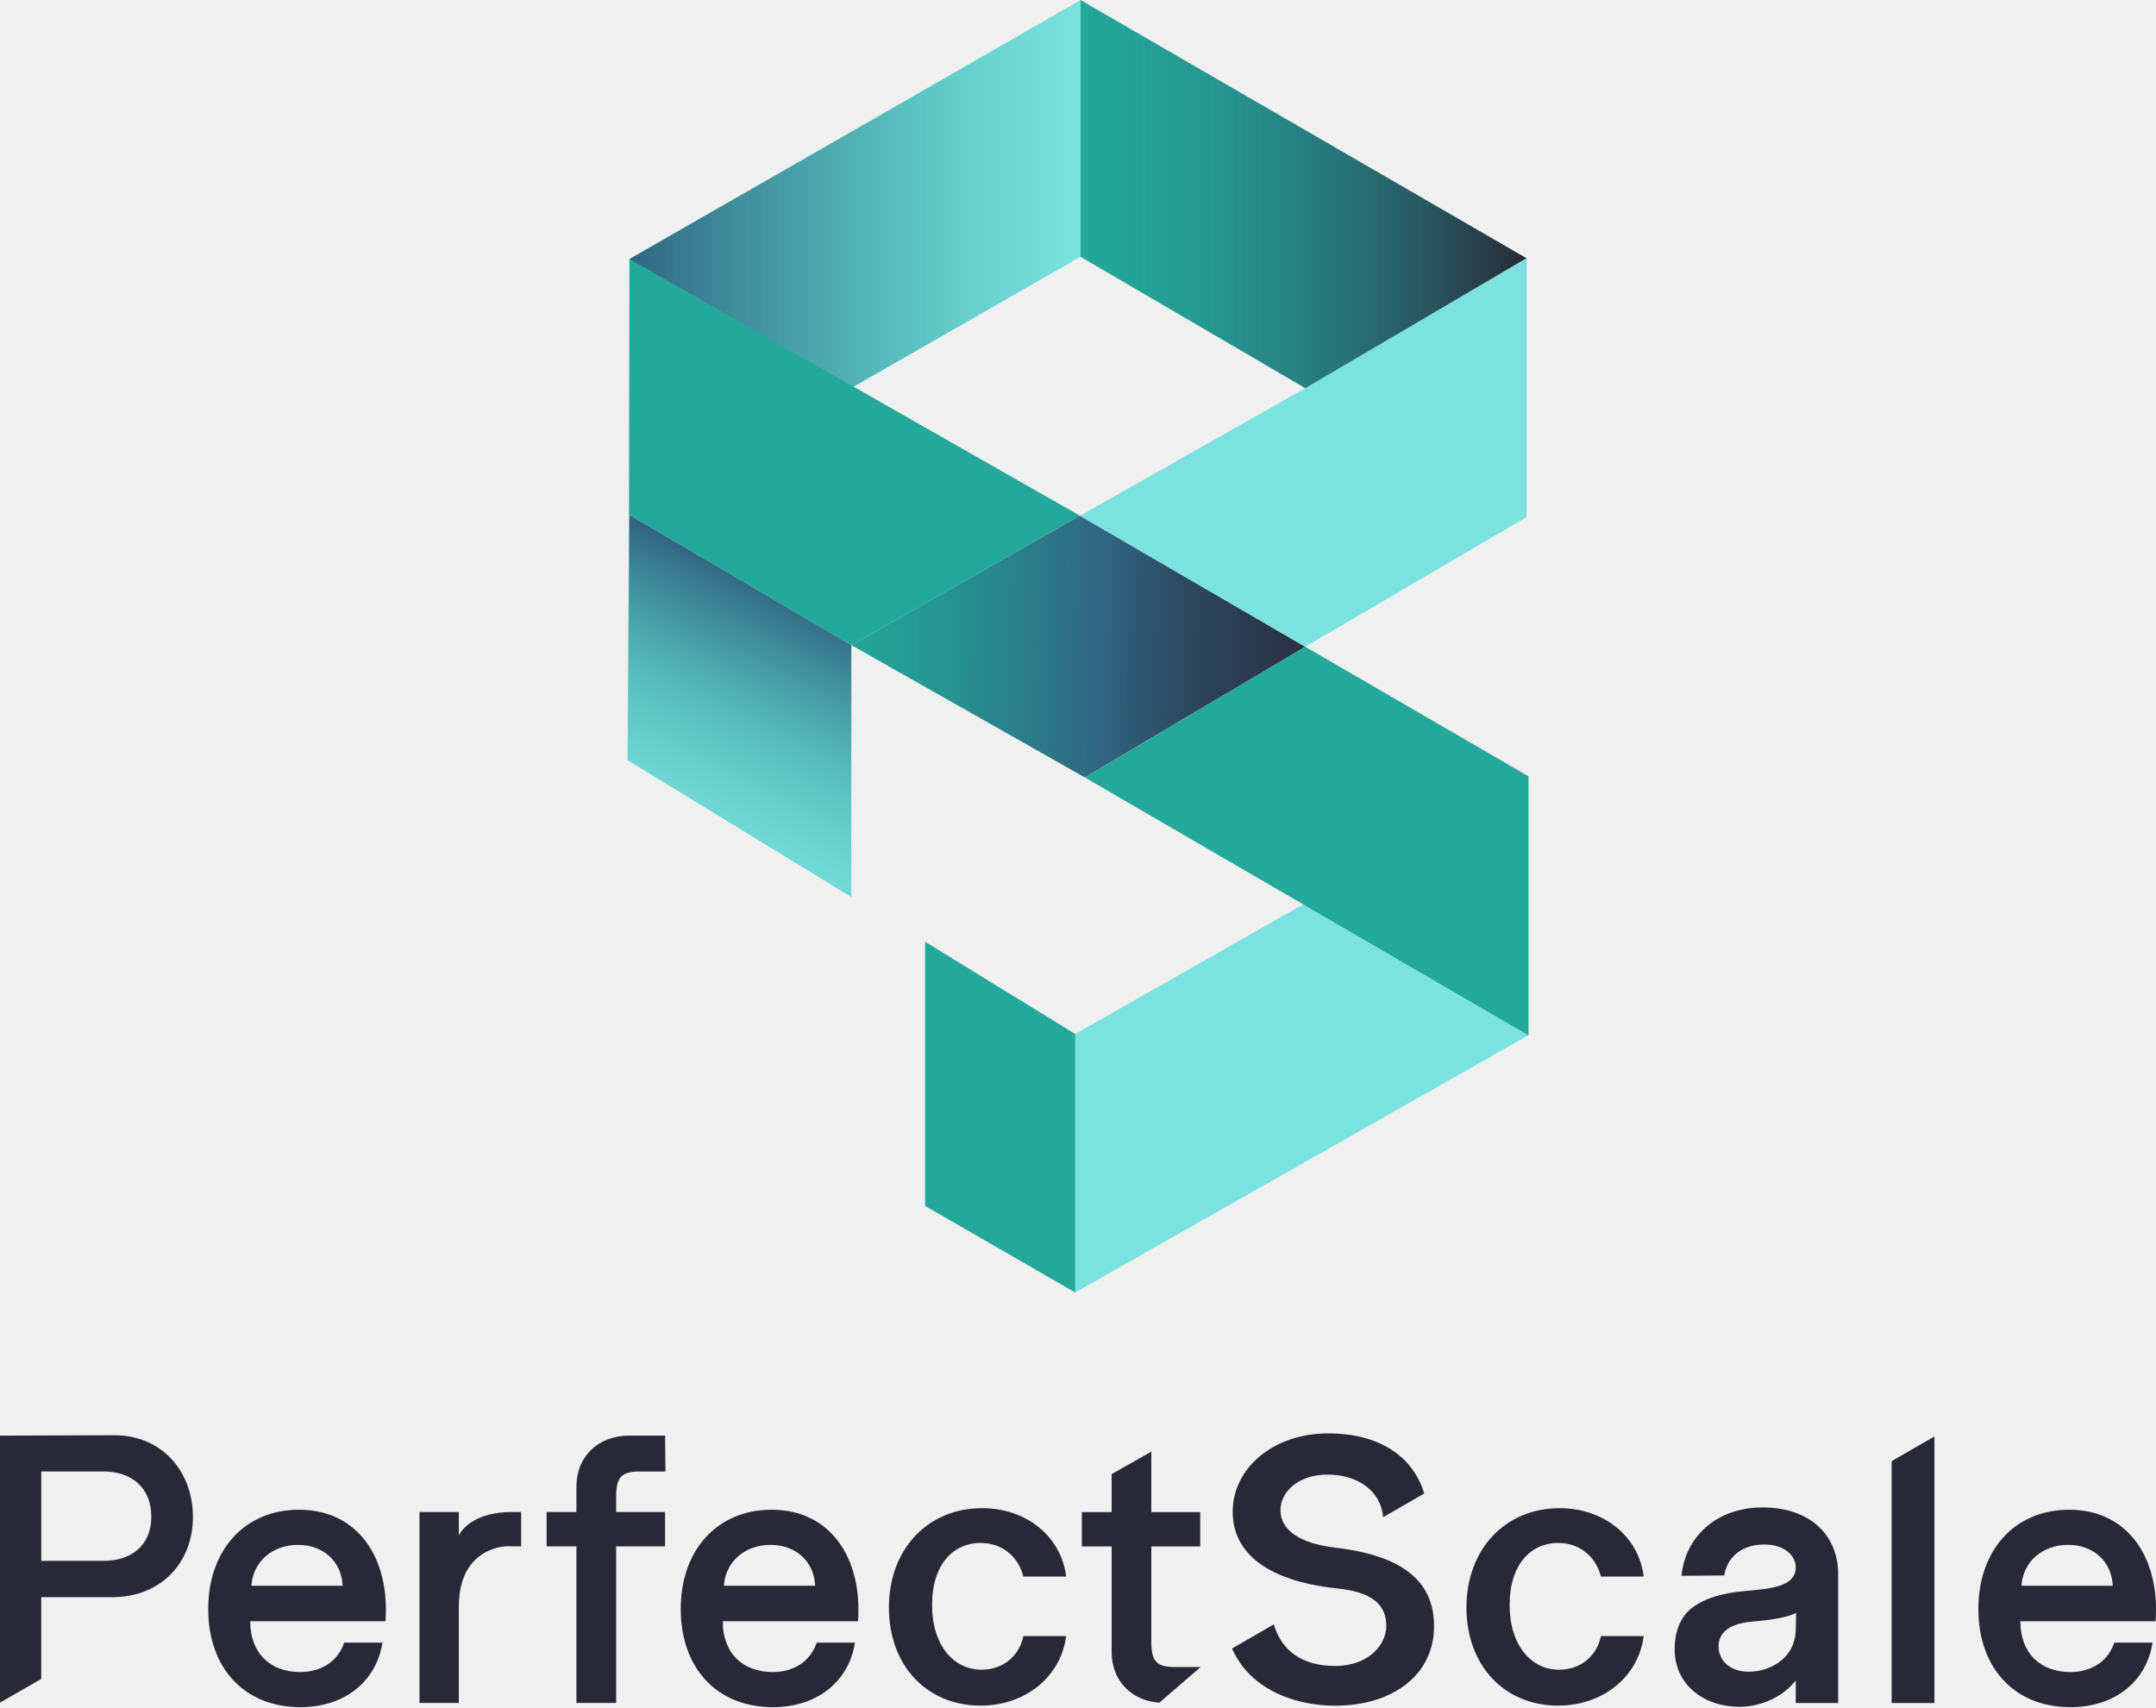
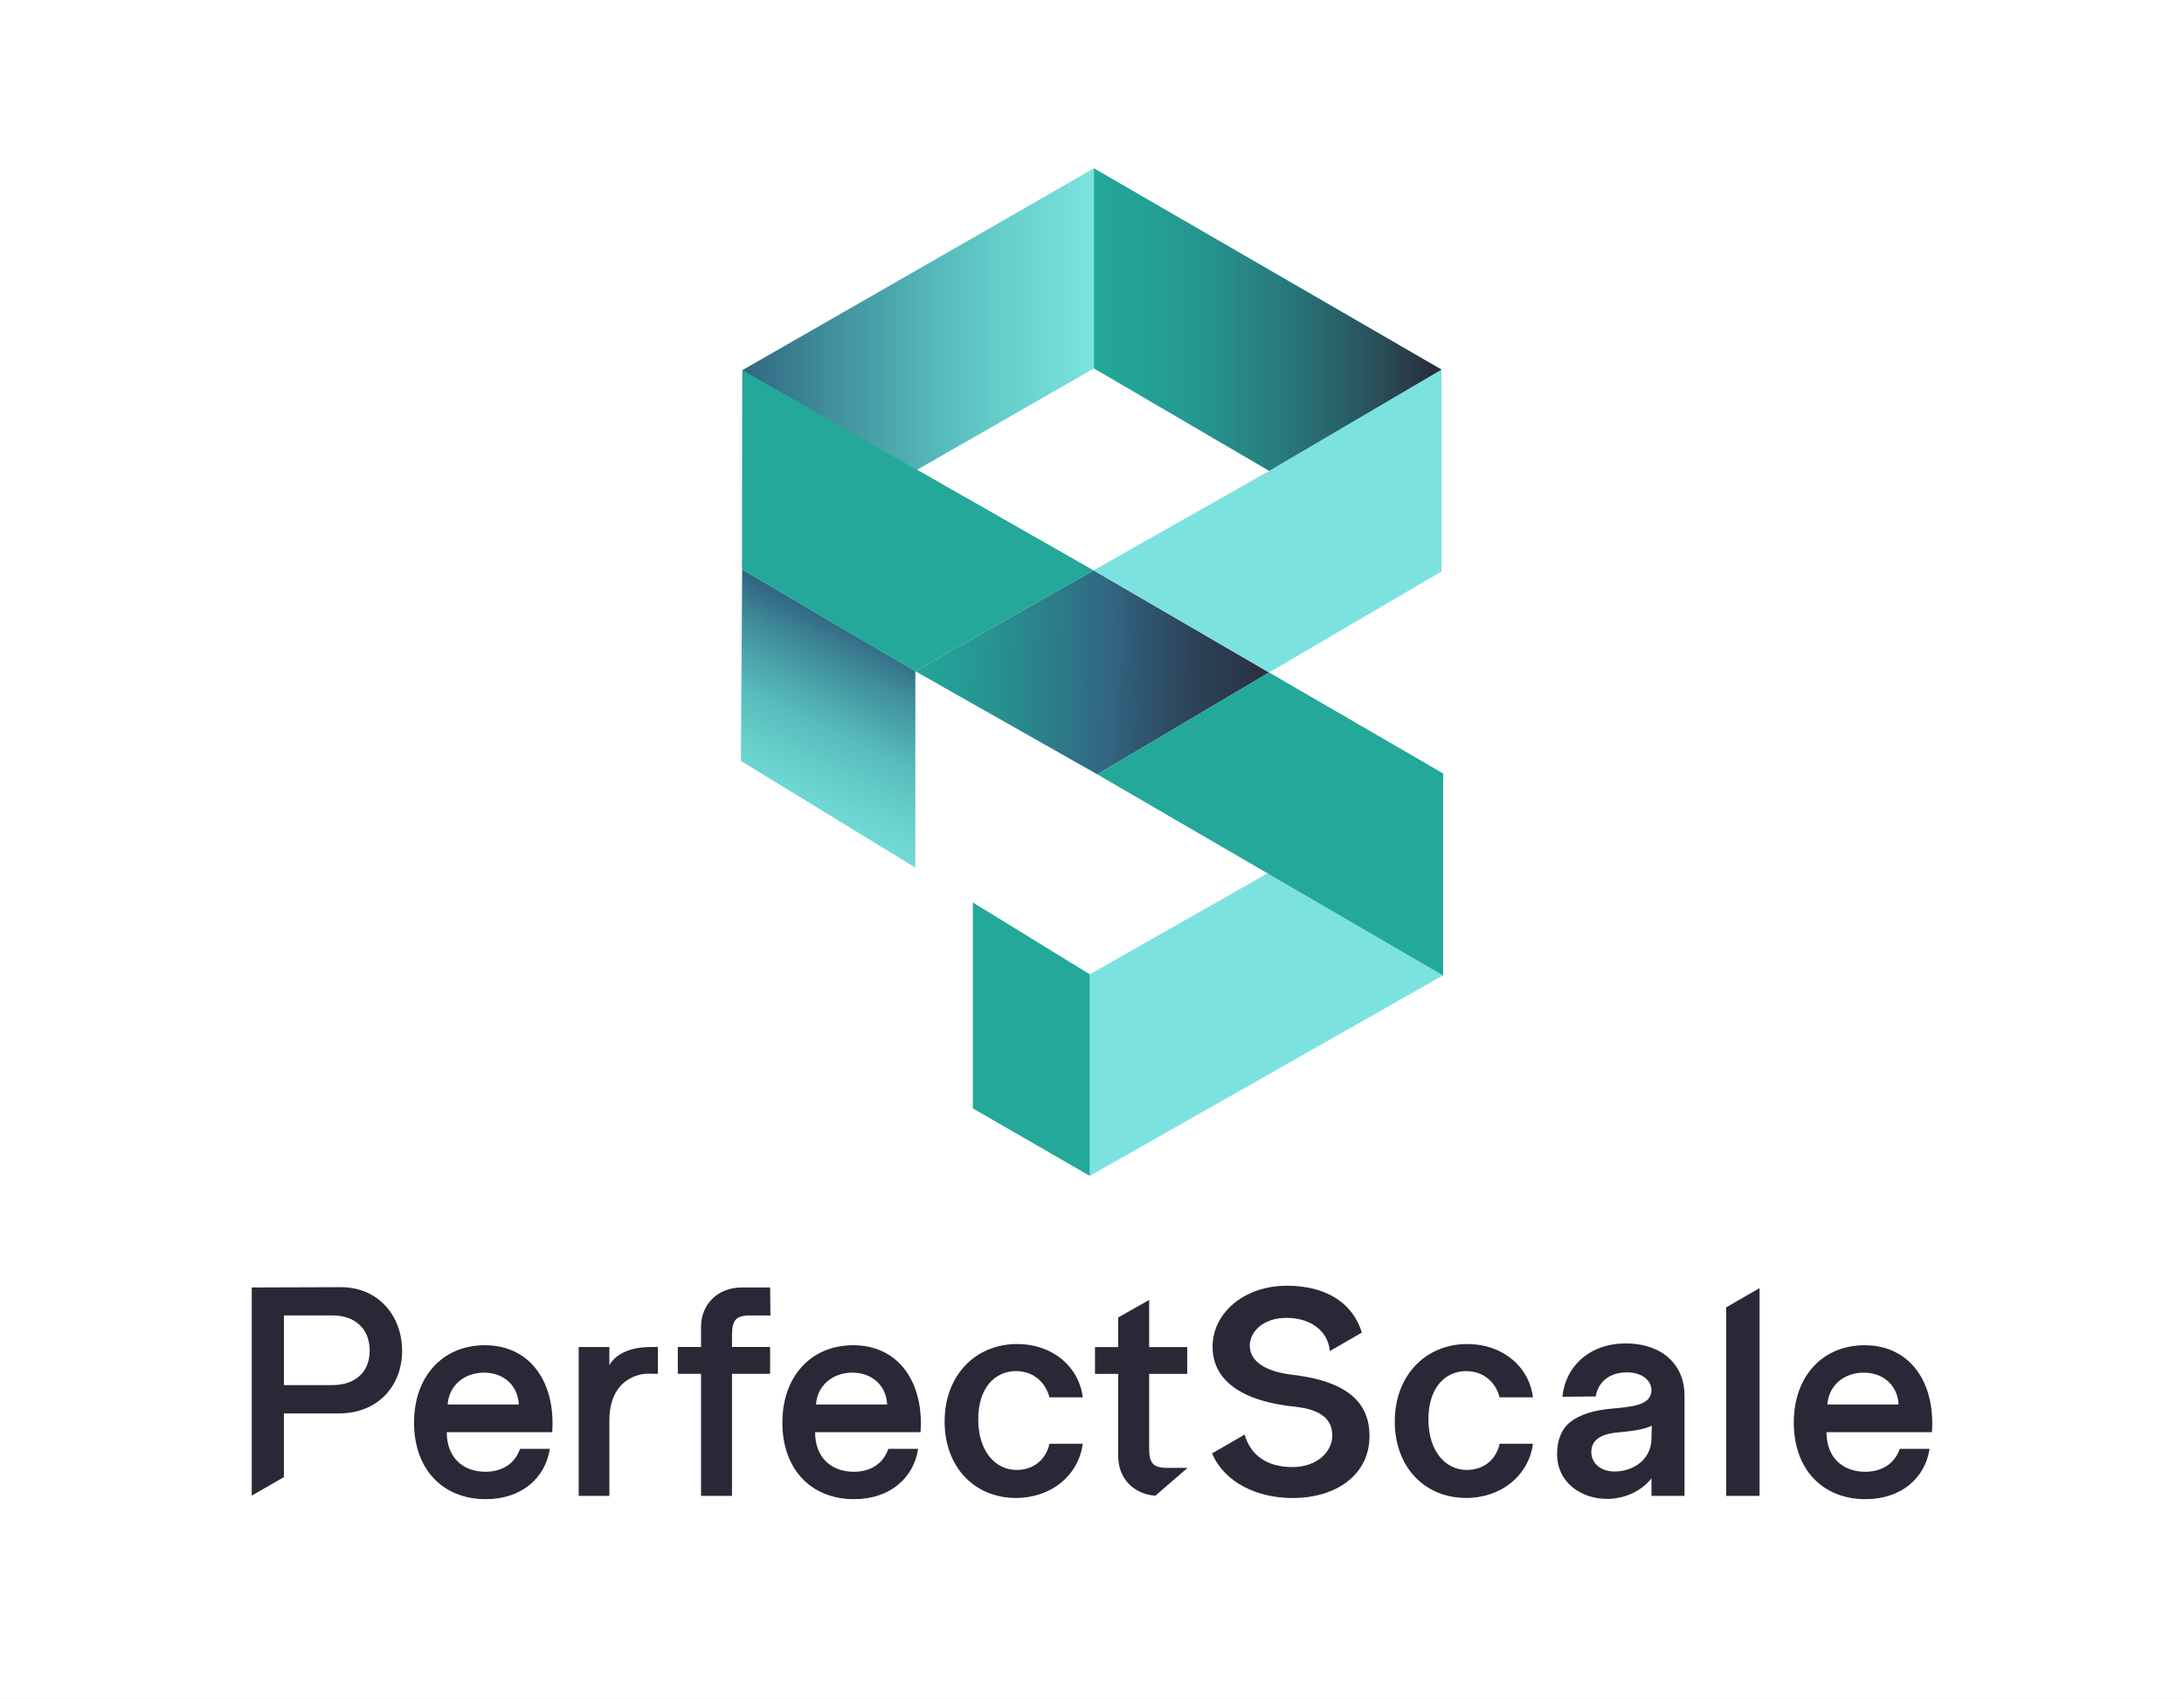
- <svg xmlns="http://www.w3.org/2000/svg" id="Layer_1" data-name="Layer 1" viewBox="0 0 734.81 581.98">
+ <svg xmlns="http://www.w3.org/2000/svg" id="Layer_1" data-name="Layer 1" viewBox="0 0 954.96 742.77">
  <defs>
    <style>
      .cls-1 {
        fill: url(#linear-gradient);
      }

      .cls-2 {
+         fill: #fff;
+       }
+ 
+       .cls-3 {
        fill: #7ce2df;
      }

-       .cls-3 {
+       .cls-4 {
        fill: #23a899;
      }

-       .cls-4 {
+       .cls-5 {
        fill: #292837;
      }

-       .cls-5 {
+       .cls-6 {
        fill: url(#linear-gradient-3);
      }

-       .cls-6 {
+       .cls-7 {
        fill: url(#linear-gradient-4);
      }

-       .cls-7 {
+       .cls-8 {
        fill: url(#linear-gradient-2);
      }
    </style>
-     <linearGradient id="linear-gradient" x1="368.25" y1="846.66" x2="520.21" y2="846.66" gradientTransform="translate(0 934.82) scale(1 -1)" gradientUnits="userSpaceOnUse">
+     <linearGradient id="linear-gradient" x1="478.32" y1="920.25" x2="630.28" y2="920.25" gradientTransform="translate(0 1082) scale(1 -1)" gradientUnits="userSpaceOnUse">
      <stop offset="0" stop-color="#315e7a" stop-opacity="0" />
      <stop offset=".29" stop-color="#2f536c" stop-opacity=".2" />
      <stop offset=".79" stop-color="#2b3648" stop-opacity=".74" />
      <stop offset="1" stop-color="#292837" />
    </linearGradient>
-     <linearGradient id="linear-gradient-2" x1="276.6" y1="716.23" x2="496.41" y2="711.88" gradientTransform="translate(0 934.82) scale(1 -1)" gradientUnits="userSpaceOnUse">
+     <linearGradient id="linear-gradient-2" x1="386.67" y1="789.82" x2="606.48" y2="785.47" gradientTransform="translate(0 1082) scale(1 -1)" gradientUnits="userSpaceOnUse">
      <stop offset="0" stop-color="#23a899" />
      <stop offset=".1" stop-color="#24a297" />
      <stop offset=".22" stop-color="#279291" />
      <stop offset=".36" stop-color="#2d7888" />
      <stop offset=".45" stop-color="#326582" />
      <stop offset=".51" stop-color="#2f5771" />
      <stop offset=".62" stop-color="#2c4257" />
      <stop offset=".74" stop-color="#2a3345" />
      <stop offset=".86" stop-color="#292a3a" />
      <stop offset="1" stop-color="#292837" />
    </linearGradient>
-     <linearGradient id="linear-gradient-3" x1="214.47" y1="846.97" x2="368.25" y2="846.97" gradientTransform="translate(0 934.82) scale(1 -1)" gradientUnits="userSpaceOnUse">
+     <linearGradient id="linear-gradient-3" x1="324.54" y1="920.56" x2="478.32" y2="920.56" gradientTransform="translate(0 1082) scale(1 -1)" gradientUnits="userSpaceOnUse">
      <stop offset="0" stop-color="#326582" />
      <stop offset=".42" stop-color="#2c7f8b" stop-opacity=".6" />
      <stop offset="1" stop-color="#23a899" stop-opacity="0" />
    </linearGradient>
-     <linearGradient id="linear-gradient-4" x1="176.56" y1="536.99" x2="269.95" y2="730.78" gradientTransform="translate(0 934.82) scale(1 -1)" gradientUnits="userSpaceOnUse">
+     <linearGradient id="linear-gradient-4" x1="286.63" y1="610.59" x2="380.02" y2="804.37" gradientTransform="translate(0 1082) scale(1 -1)" gradientUnits="userSpaceOnUse">
      <stop offset=".5" stop-color="#23a899" stop-opacity="0" />
      <stop offset=".57" stop-color="#23a497" stop-opacity=".05" />
      <stop offset=".67" stop-color="#269a94" stop-opacity=".2" />
      <stop offset=".79" stop-color="#298a8e" stop-opacity=".44" />
      <stop offset=".92" stop-color="#2e7387" stop-opacity=".78" />
      <stop offset="1" stop-color="#326582" />
    </linearGradient>
  </defs>
+   <rect class="cls-2" width="954.96" height="742.77" />
  <g>
-     <path class="cls-4" d="M39.06,489.28l-39.06,.13v91.02l14.06-8.09v-27.86h24.22c16.54,0,27.47-11.72,27.47-27.34s-10.68-27.86-26.69-27.86h0Zm-3.64,42.82H14.07v-30.47h21.35c8.99,0,16.15,5.21,16.15,15.36s-7.16,15.1-16.15,15.1Z" />
-     <path class="cls-4" d="M101.95,514.67c-18.49,0-30.98,13.67-30.98,33.85s12.37,33.46,31.38,33.46c15.62,0,26.04-9.24,27.99-22h-13.02c-2.99,8.59-10.8,10.03-14.97,10.03-10.29,0-17.06-6.51-17.06-17.19v-.13h46.09c1.56-21.48-9.38-38.02-29.42-38.02Zm-16.27,25.91c.52-8.2,7.16-13.93,15.88-13.93s14.85,5.73,15.23,13.93h-31.11Z" />
-     <path class="cls-4" d="M156.38,523.39v-7.94h-13.41v65.09h13.41v-32.94c0-13.33,7.02-18.93,14.48-20.29,1.51-.27,3.04-.18,4.53-.15h2.22v-11.72h-2.99c-12.37,0-16.92,5.47-18.23,7.94h0Z" />
-     <path class="cls-4" d="M217.95,501.65h8.85l-.13-12.24h-12.37c-10.41,0-17.84,7.16-17.84,17.31v8.72h-10.15v11.72h10.15v53.38h13.54v-53.38h16.66v-11.72h-16.66v-5.21c0-6.51,1.69-8.59,7.94-8.59h0Z" />
-     <path class="cls-4" d="M262.99,514.67c-18.49,0-30.98,13.67-30.98,33.85s12.37,33.46,31.38,33.46c15.62,0,26.04-9.24,27.99-22h-13.02c-2.99,8.59-10.8,10.03-14.97,10.03-10.29,0-17.06-6.51-17.06-17.19v-.13h46.09c1.57-21.48-9.38-38.02-29.42-38.02h0Zm-16.27,25.91c.52-8.2,7.16-13.93,15.88-13.93s14.85,5.73,15.23,13.93h-31.11Z" />
-     <path class="cls-4" d="M334.21,526c8.2,0,13.15,5.6,14.58,11.45h14.58c-1.69-13.67-13.54-23.31-28.64-23.31-18.61,0-31.77,14.06-31.77,33.85s12.89,33.46,31.24,33.46c15.23,0,27.34-9.76,29.17-23.7h-14.58c-1.17,5.86-5.99,11.45-14.32,11.45-9.38,0-16.8-8.2-16.8-22.13s7.42-21.09,16.53-21.09h0Z" />
-     <path class="cls-4" d="M454.89,527.56c-11.2-1.3-18.49-5.6-18.49-12.76,0-5.73,5.47-12.1,16.15-12.1,9.78,0,18.03,5.22,18.85,14.52l14-8.08c-3.9-12.91-15.6-20.49-32.72-20.49-18.88,0-32.55,11.98-32.55,26.69,0,12.24,8.99,23.31,35.68,26.17,12.37,1.3,16.66,5.86,16.66,12.76,0,6.51-6.12,13.67-17.45,13.67s-18.32-5.34-20.87-14.19l-14.23,8.22c5.57,13.1,20.25,19.51,35.11,19.51,19.53,0,33.72-10.41,33.72-27.08,0-13.15-7.68-23.82-33.85-26.82h0Z" />
-     <path class="cls-4" d="M531.05,526c8.2,0,13.15,5.6,14.58,11.45h14.58c-1.69-13.67-13.54-23.31-28.64-23.31-18.61,0-31.77,14.06-31.77,33.85s12.89,33.46,31.24,33.46c15.23,0,27.34-9.76,29.17-23.7h-14.58c-1.17,5.86-5.99,11.45-14.32,11.45-9.38,0-16.8-8.2-16.8-22.13s7.42-21.09,16.54-21.09h0Z" />
-     <path class="cls-4" d="M600.7,513.89c-15.89,0-26.43,10.29-27.6,23.31l14.58-.13c.65-4.82,4.56-10.54,13.67-10.54,6.64,0,10.68,3.64,10.68,7.81,0,6.77-9.24,7.29-17.58,8.07-7.42,.65-13.67,2.48-17.96,5.86-4.03,3.25-5.73,8.34-5.73,13.93,0,12.5,10.41,19.66,22,19.66,6.9,0,14.58-2.99,19.27-8.99v7.68h14.45v-44c0-12.89-9.24-22.66-25.77-22.66h0Zm11.33,41.79c-.26,10.29-9.76,14.58-16.92,14.19-5.99-.39-9.38-4.03-9.38-8.59,0-5.08,4.17-7.81,11.33-8.46,6.38-.52,12.24-1.43,15.1-2.99l-.13,5.86h0Z" />
-     <polygon class="cls-4" points="644.71 498.11 644.71 580.55 659.29 580.55 659.29 489.69 644.71 498.11" />
-     <path class="cls-4" d="M734.67,552.69c1.56-21.48-9.38-38.02-29.42-38.02-18.49,0-30.98,13.67-30.98,33.85s12.37,33.46,31.38,33.46c15.62,0,26.04-9.24,27.99-22h-13.02c-2.99,8.59-10.8,10.03-14.97,10.03-10.29,0-17.06-6.51-17.06-17.19v-.13h46.09Zm-29.82-26.04c8.72,0,14.85,5.73,15.23,13.93h-31.12c.52-8.2,7.16-13.93,15.88-13.93h0Z" />
-     <path class="cls-4" d="M392.4,559.71v-32.52h16.65v-11.71h-16.65v-20.62l-13.53,7.66v12.96h-10.15v11.71h10.15v36.03c0,9.62,6.67,16.55,16.24,17.24l11.53-9.94,2.55-2.22h-8.85c-6.24,0-7.94-2.08-7.94-8.59h0Z" />
+     <path class="cls-5" d="m149.13,562.87l-39.06.13v91.02l14.06-8.09v-27.86h24.22c16.54,0,27.47-11.72,27.47-27.34s-10.68-27.86-26.69-27.86h0Zm-3.64,42.82h-21.35v-30.47h21.35c8.99,0,16.15,5.21,16.15,15.36s-7.16,15.1-16.15,15.1Z" />
+     <path class="cls-5" d="m212.02,588.26c-18.49,0-30.98,13.67-30.98,33.85s12.37,33.46,31.38,33.46c15.62,0,26.04-9.24,27.99-22h-13.02c-2.99,8.59-10.8,10.03-14.97,10.03-10.29,0-17.06-6.51-17.06-17.19v-.13h46.09c1.56-21.48-9.38-38.02-29.42-38.02Zm-16.27,25.91c.52-8.2,7.16-13.93,15.88-13.93s14.85,5.73,15.23,13.93h-31.12,0Z" />
+     <path class="cls-5" d="m266.45,596.98v-7.94h-13.41v65.09h13.41v-32.94c0-13.33,7.02-18.93,14.48-20.29,1.51-.27,3.04-.18,4.53-.15h2.22v-11.72h-2.99c-12.37,0-16.92,5.47-18.23,7.94h0Z" />
+     <path class="cls-5" d="m328.02,575.24h8.85l-.13-12.24h-12.37c-10.41,0-17.84,7.16-17.84,17.31v8.72h-10.15v11.72h10.15v53.38h13.54v-53.38h16.66v-11.72h-16.66v-5.21c0-6.51,1.69-8.59,7.94-8.59h0Z" />
+     <path class="cls-5" d="m373.07,588.26c-18.49,0-30.98,13.67-30.98,33.85s12.37,33.46,31.38,33.46c15.62,0,26.04-9.24,27.99-22h-13.02c-2.99,8.59-10.8,10.03-14.97,10.03-10.29,0-17.06-6.51-17.06-17.19v-.13h46.09c1.57-21.48-9.38-38.02-29.42-38.02h0Zm-16.27,25.91c.52-8.2,7.16-13.93,15.88-13.93s14.85,5.73,15.23,13.93h-31.12,0Z" />
+     <path class="cls-5" d="m444.28,599.59c8.2,0,13.15,5.6,14.58,11.45h14.58c-1.69-13.67-13.54-23.31-28.64-23.31-18.61,0-31.77,14.06-31.77,33.85s12.89,33.46,31.24,33.46c15.23,0,27.34-9.76,29.17-23.7h-14.58c-1.17,5.86-5.99,11.45-14.32,11.45-9.38,0-16.8-8.2-16.8-22.13s7.42-21.09,16.53-21.09h0Z" />
+     <path class="cls-5" d="m564.96,601.15c-11.2-1.3-18.49-5.6-18.49-12.76,0-5.73,5.47-12.1,16.15-12.1,9.78,0,18.03,5.22,18.85,14.52l14-8.08c-3.9-12.91-15.6-20.49-32.72-20.49-18.88,0-32.55,11.98-32.55,26.69,0,12.24,8.99,23.31,35.68,26.17,12.37,1.3,16.66,5.86,16.66,12.76,0,6.51-6.12,13.67-17.45,13.67s-18.32-5.34-20.87-14.19l-14.23,8.22c5.57,13.1,20.25,19.51,35.11,19.51,19.53,0,33.72-10.41,33.72-27.08,0-13.15-7.68-23.82-33.85-26.82h0Z" />
+     <path class="cls-5" d="m641.12,599.59c8.2,0,13.15,5.6,14.58,11.45h14.58c-1.69-13.67-13.54-23.31-28.64-23.31-18.61,0-31.77,14.06-31.77,33.85s12.89,33.46,31.24,33.46c15.23,0,27.34-9.76,29.17-23.7h-14.58c-1.17,5.86-5.99,11.45-14.32,11.45-9.38,0-16.8-8.2-16.8-22.13s7.42-21.09,16.54-21.09h0Z" />
+     <path class="cls-5" d="m710.78,587.48c-15.89,0-26.43,10.29-27.6,23.31l14.58-.13c.65-4.82,4.56-10.54,13.67-10.54,6.64,0,10.68,3.64,10.68,7.81,0,6.77-9.24,7.29-17.58,8.07-7.42.65-13.67,2.48-17.96,5.86-4.03,3.25-5.73,8.34-5.73,13.93,0,12.5,10.41,19.66,22,19.66,6.9,0,14.58-2.99,19.27-8.99v7.68h14.45v-44c0-12.89-9.24-22.66-25.77-22.66h0Zm11.33,41.79c-.26,10.29-9.76,14.58-16.92,14.19-5.99-.39-9.38-4.03-9.38-8.59,0-5.08,4.17-7.81,11.33-8.46,6.38-.52,12.24-1.43,15.1-2.99l-.13,5.86h0Z" />
+     <polygon class="cls-5" points="754.78 571.7 754.78 654.14 769.36 654.14 769.36 563.28 754.78 571.7" />
+     <path class="cls-5" d="m844.74,626.28c1.56-21.48-9.38-38.02-29.42-38.02-18.49,0-30.98,13.67-30.98,33.85s12.37,33.46,31.38,33.46c15.62,0,26.04-9.24,27.99-22h-13.02c-2.99,8.59-10.8,10.03-14.97,10.03-10.29,0-17.06-6.51-17.06-17.19v-.13h46.09,0Zm-29.82-26.04c8.72,0,14.85,5.73,15.23,13.93h-31.12c.52-8.2,7.16-13.93,15.88-13.93h0Z" />
+     <path class="cls-5" d="m502.47,633.3v-32.52h16.65v-11.71h-16.65v-20.62l-13.53,7.66v12.96h-10.15v11.71h10.15v36.03c0,9.62,6.67,16.55,16.24,17.24l11.53-9.94,2.55-2.22h-8.85c-6.24,0-7.94-2.08-7.94-8.59h0Z" />
  </g>
  <g>
-     <polygon class="cls-2" points="290.14 219.92 290.14 305.79 213.89 259.14 214.47 175.49 290.14 219.92" />
-     <polygon class="cls-2" points="520.92 352.91 366.45 440.62 366.45 352.49 520.92 264.63 520.92 352.91" />
-     <polygon class="cls-2" points="368.25 0 214.55 88.29 290.93 131.85 368.25 87.53 368.25 0" />
-     <polygon class="cls-3" points="366.45 352.49 315.31 321.06 315.31 411.1 366.45 440.62 366.45 352.49" />
-     <polygon class="cls-3" points="368.25 0 368.25 87.53 444.92 132.33 520.21 88.03 368.25 0" />
-     <polygon class="cls-1" points="368.25 0 368.25 87.53 520.21 176.32 520.21 88.03 368.25 0" />
-     <polygon class="cls-7" points="369.7 265.01 444.85 220.48 368.07 175.82 290.14 219.92 369.7 265.01" />
-     <polygon class="cls-2" points="520.21 176.32 520.21 88.03 445.15 132.18 368.07 175.82 444.85 220.48 520.21 176.32" />
-     <polygon class="cls-3" points="520.92 264.63 444.85 220.48 369.7 265.01 520.92 352.93 520.92 264.63" />
-     <polygon class="cls-5" points="368.25 .19 214.55 88.29 214.47 175.51 368.25 87.53 368.25 .19" />
-     <polygon class="cls-6" points="290.14 219.92 290.14 305.79 213.89 259.14 214.47 175.49 290.14 219.92" />
-     <polyline class="cls-3" points="345.26 188.74 368.07 175.82 214.55 88.29 214.47 175.51 290.14 219.92" />
+     <polygon class="cls-3" points="400.22 293.51 400.22 379.38 323.96 332.73 324.54 249.08 400.22 293.51" />
+     <polygon class="cls-3" points="631 426.5 476.52 514.21 476.52 426.08 631 338.22 631 426.5" />
+     <polygon class="cls-3" points="478.32 73.59 324.62 161.88 401.01 205.44 478.32 161.12 478.32 73.59" />
+     <polygon class="cls-4" points="476.52 426.08 425.39 394.65 425.39 484.69 476.52 514.21 476.52 426.08" />
+     <polygon class="cls-4" points="478.32 73.59 478.32 161.12 555 205.92 630.28 161.63 478.32 73.59" />
+     <polygon class="cls-1" points="478.32 73.59 478.32 161.12 630.28 249.91 630.28 161.63 478.32 73.59" />
+     <polygon class="cls-8" points="479.77 338.6 554.92 294.07 478.15 249.41 400.22 293.51 479.77 338.6" />
+     <polygon class="cls-3" points="630.28 249.91 630.28 161.63 555.23 205.77 478.15 249.41 554.92 294.07 630.28 249.91" />
+     <polygon class="cls-4" points="631 338.22 554.92 294.07 479.77 338.6 631 426.52 631 338.22" />
+     <polygon class="cls-6" points="478.32 73.78 324.62 161.88 324.54 249.1 478.32 161.12 478.32 73.78" />
+     <polygon class="cls-7" points="400.22 293.51 400.22 379.38 323.96 332.73 324.54 249.08 400.22 293.51" />
+     <polyline class="cls-4" points="455.33 262.33 478.15 249.41 324.62 161.88 324.54 249.1 400.22 293.51" />
  </g>
</svg>
